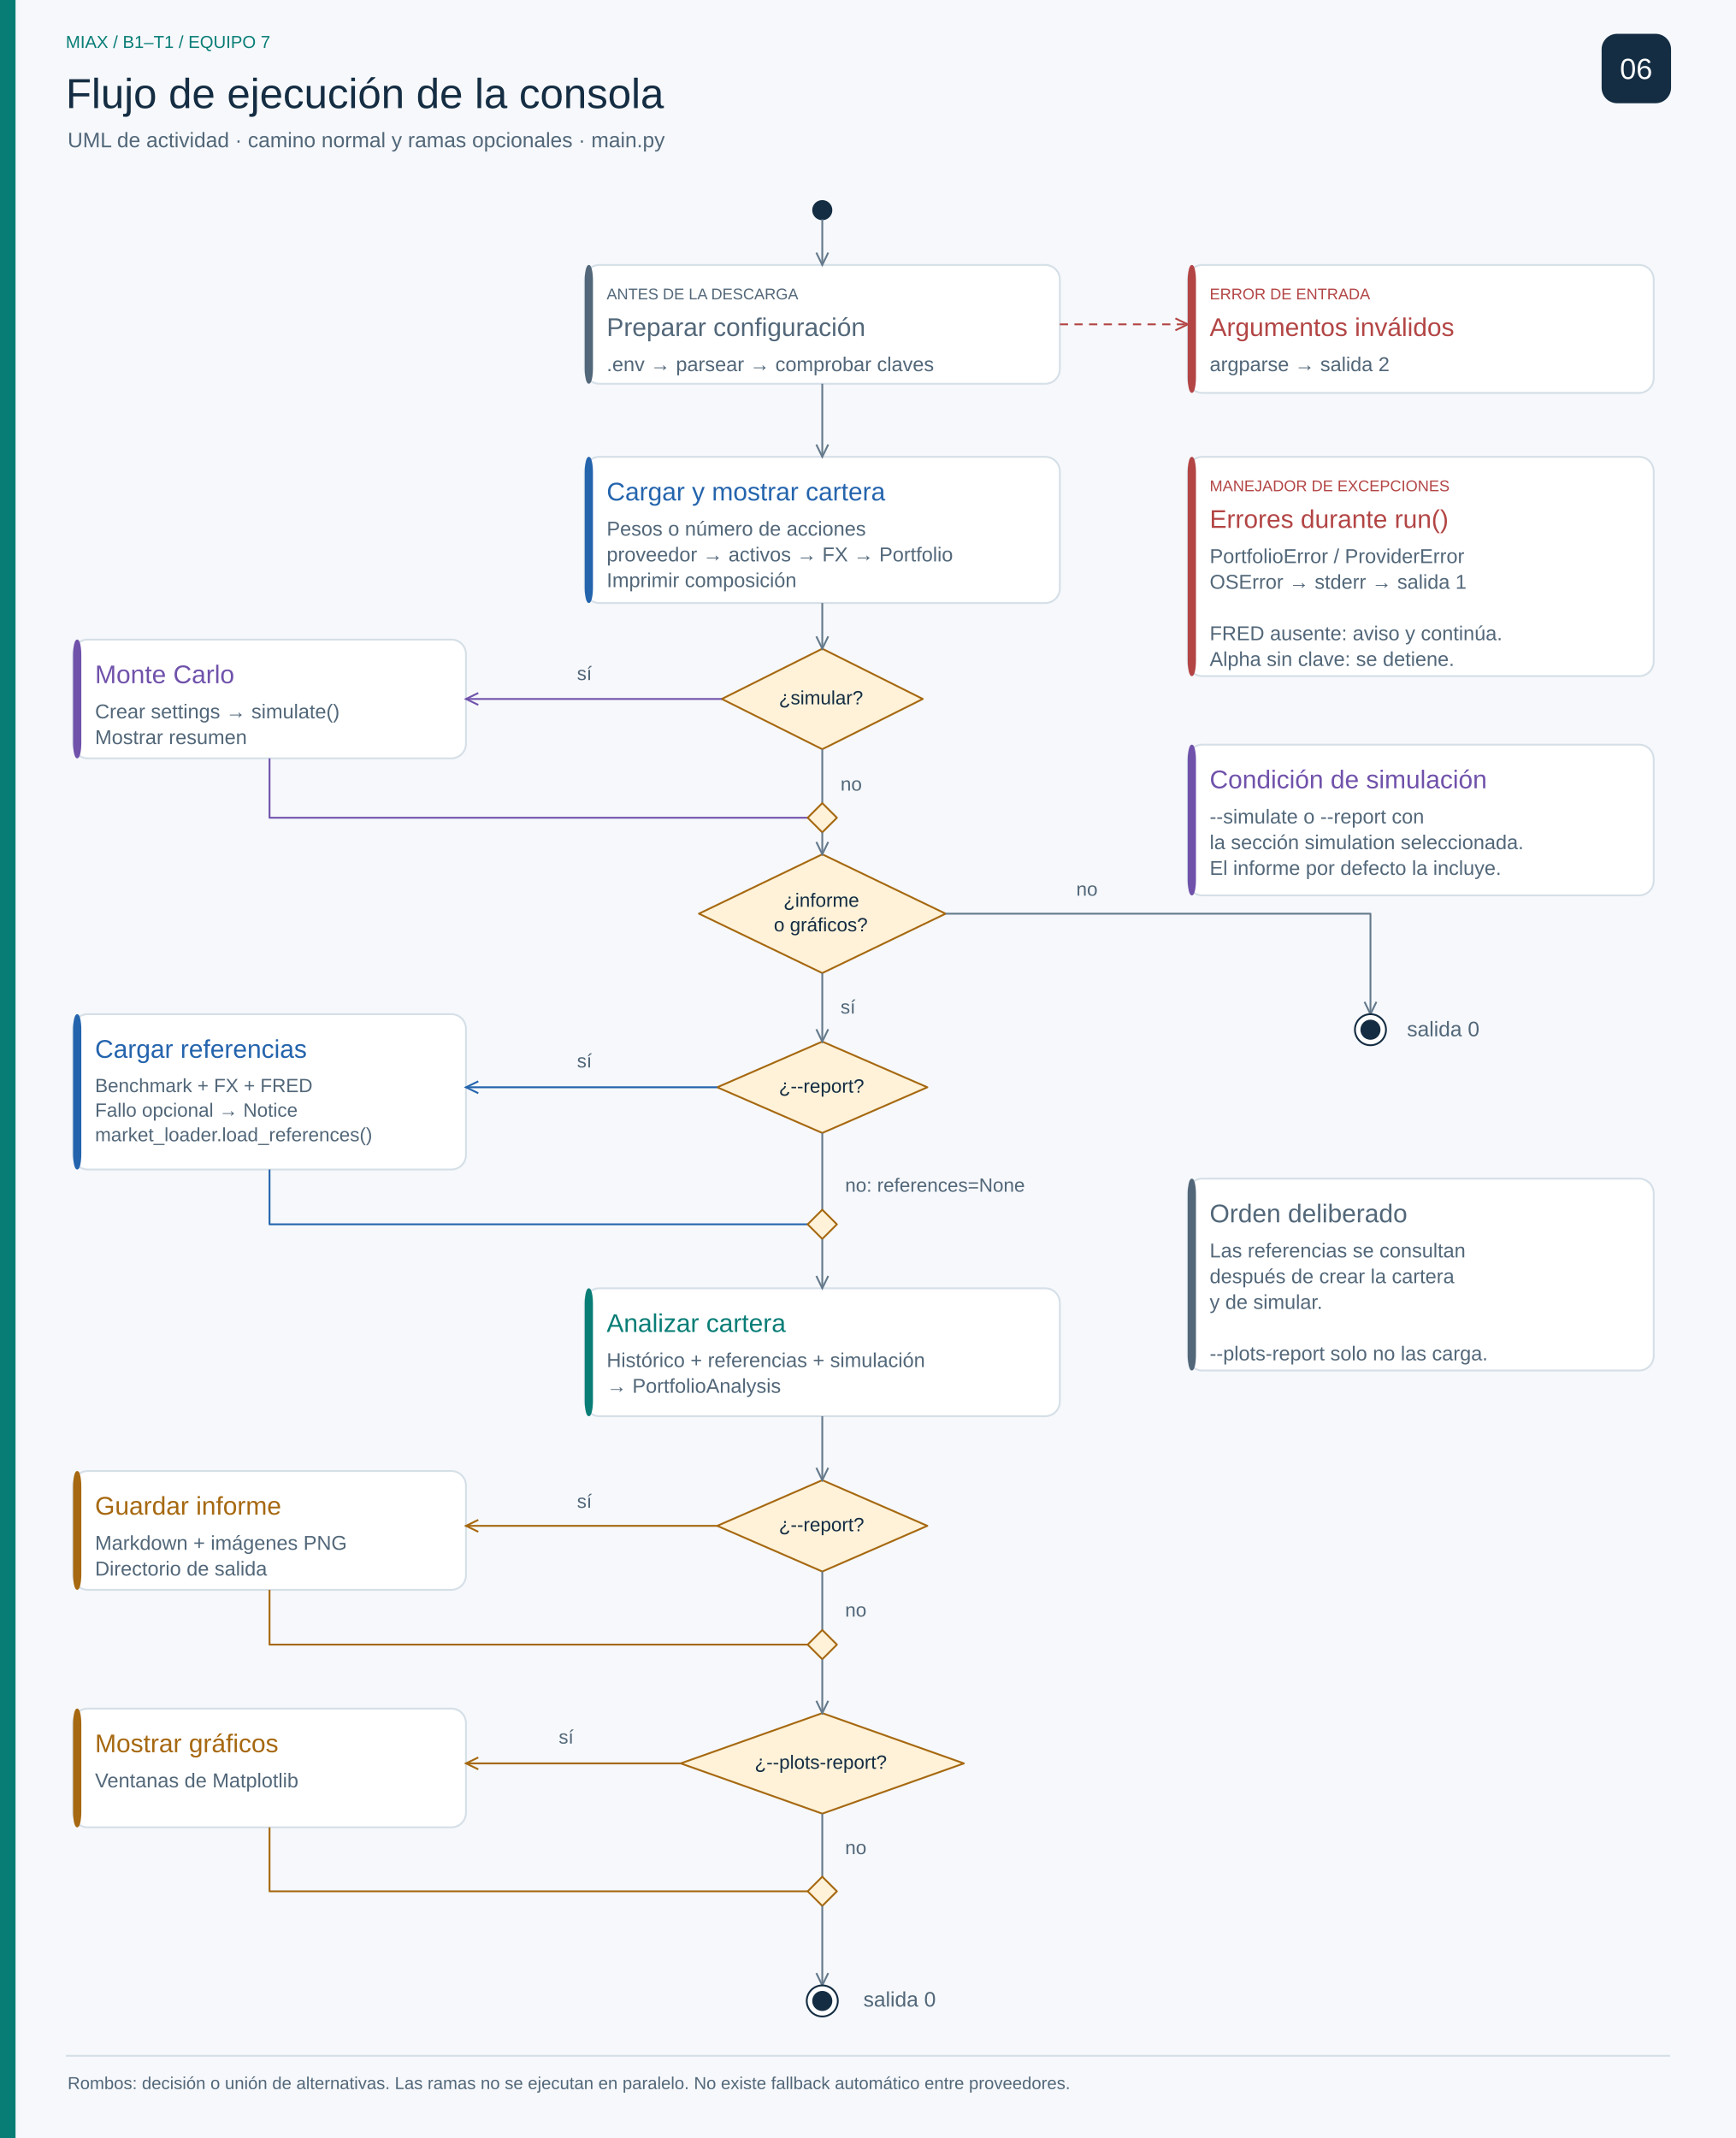
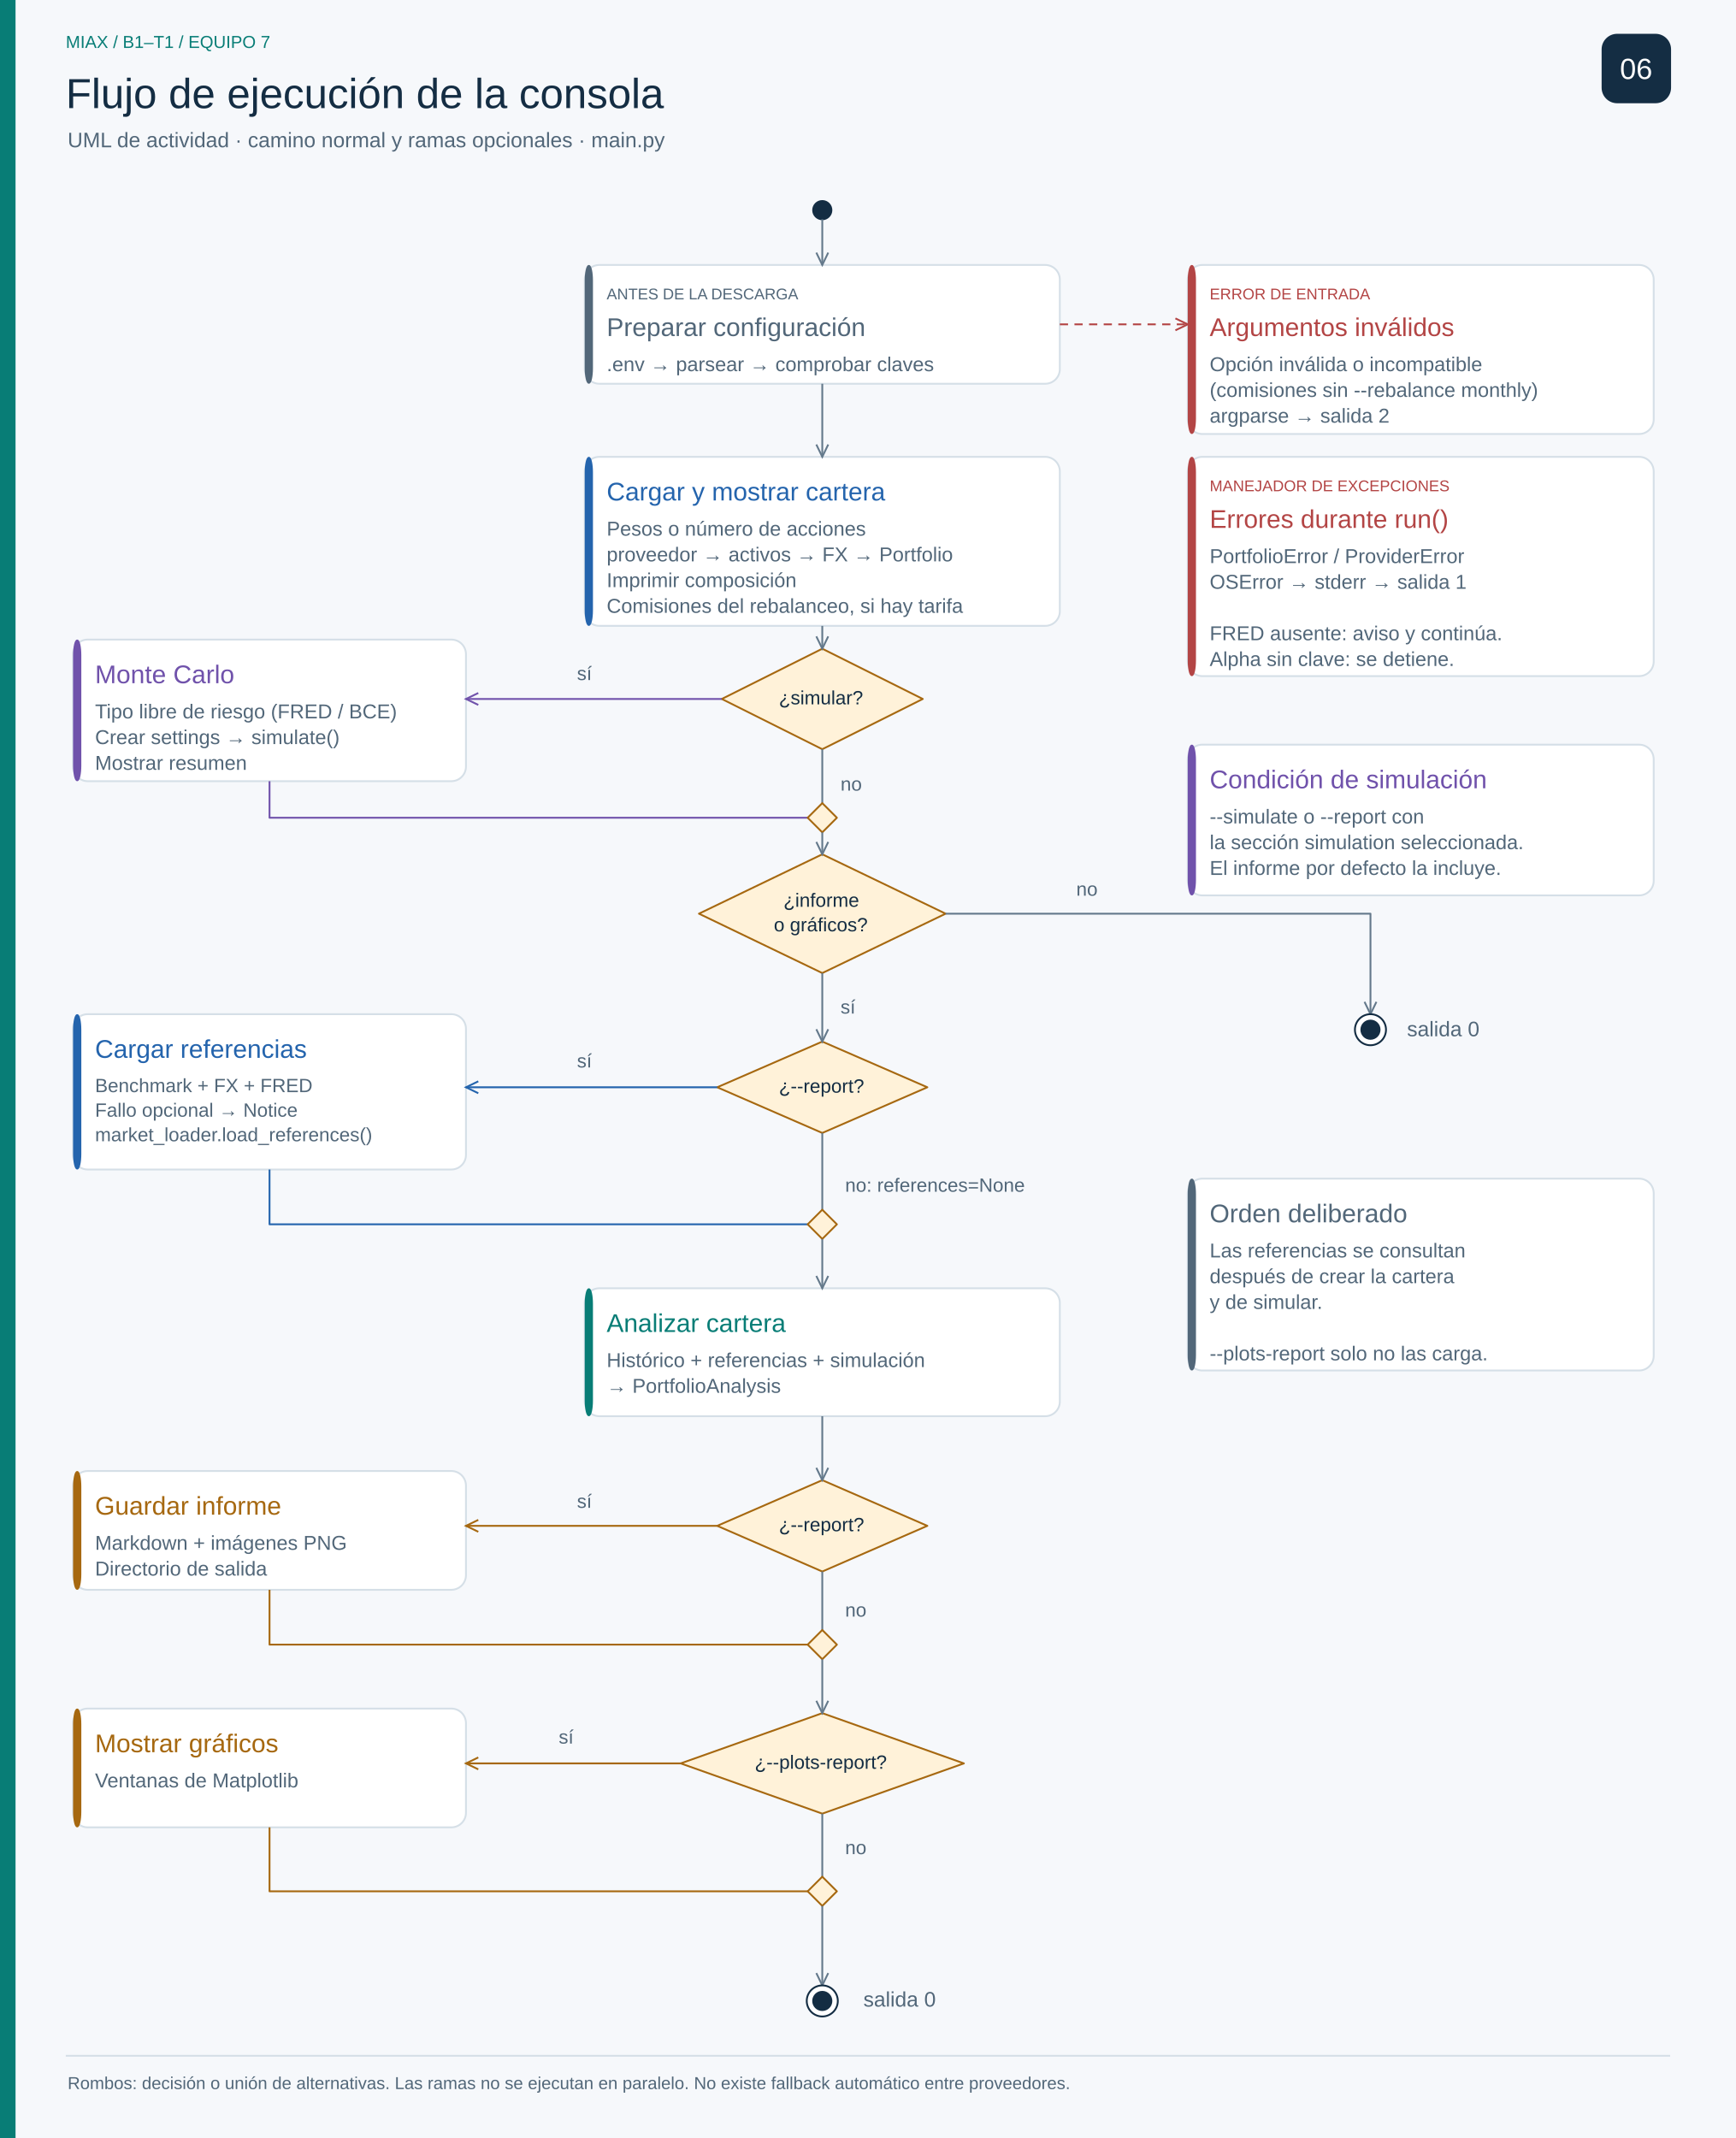
<svg xmlns="http://www.w3.org/2000/svg" width="1900" height="2340" viewBox="0 0 1900 2340" role="img">
  <rect x="0" y="0" width="1900" height="2340" rx="0" fill="#F6F8FB" stroke="#F6F8FB" stroke-width="2" stroke-linejoin="round" />
  <rect x="0" y="0" width="16" height="2340" rx="0" fill="#087D76" stroke="#087D76" stroke-width="2" stroke-linejoin="round" />
  <text x="72" y="52.48" font-family="Arial, Helvetica, sans-serif" font-size="19" fill="#087D76">MIAX  /  B1–T1  /  EQUIPO 7</text>
  <text x="72" y="118.32" font-family="Arial, Helvetica, sans-serif" font-size="46" fill="#142D43">Flujo de ejecución de la consola</text>
  <text x="74" y="161.16" font-family="Arial, Helvetica, sans-serif" font-size="23" fill="#526779">UML de actividad · camino normal y ramas opcionales · main.py</text>
  <rect x="1754" y="38" width="74" height="74" rx="16" fill="#142D43" stroke="#142D43" stroke-width="2" stroke-linejoin="round" />
  <text x="1773.0" y="86.44" font-family="Arial, Helvetica, sans-serif" font-size="32" fill="#FFFFFF">06</text>
  <ellipse cx="900.0" cy="230.0" rx="10.0" ry="10.0" fill="#142D43" stroke="#142D43" stroke-width="2" stroke-linejoin="round" />
  <rect x="640" y="290" width="520" height="130" rx="16" fill="#FFFFFF" stroke="#D5DFE7" stroke-width="2" stroke-linejoin="round" />
  <rect x="641" y="291" width="7" height="128" rx="16" fill="#526779" stroke="#526779" stroke-width="2" stroke-linejoin="round" />
  <text x="664" y="327.64" font-family="Arial, Helvetica, sans-serif" font-size="17" fill="#526779">ANTES DE LA DESCARGA</text>
  <text x="664" y="367.76" font-family="Arial, Helvetica, sans-serif" font-size="28" fill="#526779">Preparar configuración</text>
  <text x="664" y="406.24" font-family="Arial, Helvetica, sans-serif" font-size="22" fill="#526779">.env → parsear → comprobar claves</text>
  <polyline points="900,240 900,290" fill="none" stroke="#64798B" stroke-width="2" stroke-linejoin="round" />
  <polyline points="893.476,276.493 900,290 906.524,276.493" fill="none" stroke="#64798B" stroke-width="2" />
-   <rect x="640" y="500" width="520" height="160" rx="16" fill="#FFFFFF" stroke="#D5DFE7" stroke-width="2" stroke-linejoin="round" />
-   <rect x="641" y="501" width="7" height="158" rx="16" fill="#2464AD" stroke="#2464AD" stroke-width="2" stroke-linejoin="round" />
+   <rect x="640" y="500" width="520" height="185" rx="16" fill="#FFFFFF" stroke="#D5DFE7" stroke-width="2" stroke-linejoin="round" />
+   <rect x="641" y="501" width="7" height="183" rx="16" fill="#2464AD" stroke="#2464AD" stroke-width="2" stroke-linejoin="round" />
  <text x="664" y="547.76" font-family="Arial, Helvetica, sans-serif" font-size="28" fill="#2464AD">Cargar y mostrar cartera</text>
  <text x="664" y="586.24" font-family="Arial, Helvetica, sans-serif" font-size="22" fill="#526779">Pesos o número de acciones</text>
  <text x="664" y="614.4" font-family="Arial, Helvetica, sans-serif" font-size="22" fill="#526779">proveedor → activos → FX → Portfolio</text>
  <text x="664" y="642.56" font-family="Arial, Helvetica, sans-serif" font-size="22" fill="#526779">Imprimir composición</text>
+   <text x="664" y="670.72" font-family="Arial, Helvetica, sans-serif" font-size="22" fill="#526779">Comisiones del rebalanceo, si hay tarifa</text>
  <polyline points="900,420 900,500" fill="none" stroke="#64798B" stroke-width="2" stroke-linejoin="round" />
  <polyline points="893.476,486.493 900,500 906.524,486.493" fill="none" stroke="#64798B" stroke-width="2" />
-   <rect x="1300" y="290" width="510" height="140" rx="16" fill="#FFFFFF" stroke="#D5DFE7" stroke-width="2" stroke-linejoin="round" />
-   <rect x="1301" y="291" width="7" height="138" rx="16" fill="#B34545" stroke="#B34545" stroke-width="2" stroke-linejoin="round" />
+   <rect x="1300" y="290" width="510" height="185" rx="16" fill="#FFFFFF" stroke="#D5DFE7" stroke-width="2" stroke-linejoin="round" />
+   <rect x="1301" y="291" width="7" height="183" rx="16" fill="#B34545" stroke="#B34545" stroke-width="2" stroke-linejoin="round" />
  <text x="1324" y="327.64" font-family="Arial, Helvetica, sans-serif" font-size="17" fill="#B34545">ERROR DE ENTRADA</text>
  <text x="1324" y="367.76" font-family="Arial, Helvetica, sans-serif" font-size="28" fill="#B34545">Argumentos inválidos</text>
-   <text x="1324" y="406.24" font-family="Arial, Helvetica, sans-serif" font-size="22" fill="#526779">argparse → salida 2</text>
+   <text x="1324" y="406.24" font-family="Arial, Helvetica, sans-serif" font-size="22" fill="#526779">Opción inválida o incompatible</text>
+   <text x="1324" y="434.4" font-family="Arial, Helvetica, sans-serif" font-size="22" fill="#526779">(comisiones sin --rebalance monthly)</text>
+   <text x="1324" y="462.56" font-family="Arial, Helvetica, sans-serif" font-size="22" fill="#526779">argparse → salida 2</text>
  <polyline points="1160,355 1300,355" fill="none" stroke="#B34545" stroke-width="2" stroke-linejoin="round" stroke-dasharray="9 7" />
  <polyline points="1286.493,361.524 1300,355 1286.493,348.476" fill="none" stroke="#B34545" stroke-width="2" />
  <rect x="1300" y="500" width="510" height="240" rx="16" fill="#FFFFFF" stroke="#D5DFE7" stroke-width="2" stroke-linejoin="round" />
  <rect x="1301" y="501" width="7" height="238" rx="16" fill="#B34545" stroke="#B34545" stroke-width="2" stroke-linejoin="round" />
  <text x="1324" y="537.64" font-family="Arial, Helvetica, sans-serif" font-size="17" fill="#B34545">MANEJADOR DE EXCEPCIONES</text>
  <text x="1324" y="577.76" font-family="Arial, Helvetica, sans-serif" font-size="28" fill="#B34545">Errores durante run()</text>
  <text x="1324" y="616.24" font-family="Arial, Helvetica, sans-serif" font-size="22" fill="#526779">PortfolioError / ProviderError</text>
  <text x="1324" y="644.4" font-family="Arial, Helvetica, sans-serif" font-size="22" fill="#526779">OSError → stderr → salida 1</text>
  <text x="1324" y="672.56" font-family="Arial, Helvetica, sans-serif" font-size="22" fill="#526779" />
  <text x="1324" y="700.72" font-family="Arial, Helvetica, sans-serif" font-size="22" fill="#526779">FRED ausente: aviso y continúa.</text>
  <text x="1324" y="728.88" font-family="Arial, Helvetica, sans-serif" font-size="22" fill="#526779">Alpha sin clave: se detiene.</text>
  <polygon points="900.0,710.0 1010.0,765.0 900.0,820.0 790.0,765.0" fill="#FFF2D9" stroke="#A66810" stroke-width="2" stroke-linejoin="round" />
  <text x="852.5" y="770.88" font-family="Arial, Helvetica, sans-serif" font-size="21" fill="#142D43">¿simular?</text>
-   <polyline points="900,660 900,710" fill="none" stroke="#64798B" stroke-width="2" stroke-linejoin="round" />
+   <polyline points="900,685 900,710" fill="none" stroke="#64798B" stroke-width="2" stroke-linejoin="round" />
  <polyline points="893.476,696.493 900,710 906.524,696.493" fill="none" stroke="#64798B" stroke-width="2" />
-   <rect x="80" y="700" width="430" height="130" rx="16" fill="#FFFFFF" stroke="#D5DFE7" stroke-width="2" stroke-linejoin="round" />
-   <rect x="81" y="701" width="7" height="128" rx="16" fill="#7052AB" stroke="#7052AB" stroke-width="2" stroke-linejoin="round" />
+   <rect x="80" y="700" width="430" height="155" rx="16" fill="#FFFFFF" stroke="#D5DFE7" stroke-width="2" stroke-linejoin="round" />
+   <rect x="81" y="701" width="7" height="153" rx="16" fill="#7052AB" stroke="#7052AB" stroke-width="2" stroke-linejoin="round" />
  <text x="104" y="747.76" font-family="Arial, Helvetica, sans-serif" font-size="28" fill="#7052AB">Monte Carlo</text>
-   <text x="104" y="786.24" font-family="Arial, Helvetica, sans-serif" font-size="22" fill="#526779">Crear settings → simulate()</text>
-   <text x="104" y="814.4" font-family="Arial, Helvetica, sans-serif" font-size="22" fill="#526779">Mostrar resumen</text>
+   <text x="104" y="786.24" font-family="Arial, Helvetica, sans-serif" font-size="22" fill="#526779">Tipo libre de riesgo (FRED / BCE)</text>
+   <text x="104" y="814.4" font-family="Arial, Helvetica, sans-serif" font-size="22" fill="#526779">Crear settings → simulate()</text>
+   <text x="104" y="842.56" font-family="Arial, Helvetica, sans-serif" font-size="22" fill="#526779">Mostrar resumen</text>
  <polyline points="790,765 510,765" fill="none" stroke="#7052AB" stroke-width="2" stroke-linejoin="round" />
  <polyline points="523.507,758.476 510,765 523.507,771.524" fill="none" stroke="#7052AB" stroke-width="2" />
  <rect x="624.5" y="722" width="31.0" height="34.88" rx="16" fill="#F6F8FB" stroke="#F6F8FB" stroke-width="2" stroke-linejoin="round" />
  <text x="631.5" y="744.32" font-family="Arial, Helvetica, sans-serif" font-size="21" fill="#526779">sí</text>
  <polyline points="900,820 900,895" fill="none" stroke="#64798B" stroke-width="2" stroke-linejoin="round" />
  <rect x="914" y="843" width="38.0" height="34.88" rx="16" fill="#F6F8FB" stroke="#F6F8FB" stroke-width="2" stroke-linejoin="round" />
  <text x="920" y="865.32" font-family="Arial, Helvetica, sans-serif" font-size="21" fill="#526779">no</text>
-   <polyline points="295,830 295,895 900,895" fill="none" stroke="#7052AB" stroke-width="2" stroke-linejoin="round" />
+   <polyline points="295,855 295,895 900,895" fill="none" stroke="#7052AB" stroke-width="2" stroke-linejoin="round" />
  <polygon points="900.0,879.0 916.0,895.0 900.0,911.0 884.0,895.0" fill="#FFF2D9" stroke="#A66810" stroke-width="2" stroke-linejoin="round" />
  <rect x="1300" y="815" width="510" height="165" rx="16" fill="#FFFFFF" stroke="#D5DFE7" stroke-width="2" stroke-linejoin="round" />
  <rect x="1301" y="816" width="7" height="163" rx="16" fill="#7052AB" stroke="#7052AB" stroke-width="2" stroke-linejoin="round" />
  <text x="1324" y="862.76" font-family="Arial, Helvetica, sans-serif" font-size="28" fill="#7052AB">Condición de simulación</text>
  <text x="1324" y="901.24" font-family="Arial, Helvetica, sans-serif" font-size="22" fill="#526779">--simulate  o  --report con</text>
  <text x="1324" y="929.4" font-family="Arial, Helvetica, sans-serif" font-size="22" fill="#526779">la sección simulation seleccionada.</text>
  <text x="1324" y="957.56" font-family="Arial, Helvetica, sans-serif" font-size="22" fill="#526779">El informe por defecto la incluye.</text>
  <polygon points="900.0,935.0 1035.0,1000.0 900.0,1065.0 765.0,1000.0" fill="#FFF2D9" stroke="#A66810" stroke-width="2" stroke-linejoin="round" />
  <text x="857.5" y="992.44" font-family="Arial, Helvetica, sans-serif" font-size="21" fill="#142D43">¿informe</text>
  <text x="847.0" y="1019.32" font-family="Arial, Helvetica, sans-serif" font-size="21" fill="#142D43">o gráficos?</text>
  <polyline points="900,911 900,935" fill="none" stroke="#64798B" stroke-width="2" stroke-linejoin="round" />
  <polyline points="893.476,921.493 900,935 906.524,921.493" fill="none" stroke="#64798B" stroke-width="2" />
  <polyline points="1035,1000 1500,1000 1500,1110" fill="none" stroke="#64798B" stroke-width="2" stroke-linejoin="round" />
  <polyline points="1493.476,1096.493 1500,1110 1506.524,1096.493" fill="none" stroke="#64798B" stroke-width="2" />
  <rect x="1171.0" y="958" width="38.0" height="34.88" rx="16" fill="#F6F8FB" stroke="#F6F8FB" stroke-width="2" stroke-linejoin="round" />
  <text x="1178.0" y="980.32" font-family="Arial, Helvetica, sans-serif" font-size="21" fill="#526779">no</text>
  <ellipse cx="1500.0" cy="1127.0" rx="17.0" ry="17.0" fill="#FFFFFF" stroke="#142D43" stroke-width="2" stroke-linejoin="round" />
  <ellipse cx="1500.0" cy="1127.0" rx="10.0" ry="10.0" fill="#142D43" stroke="#142D43" stroke-width="2" stroke-linejoin="round" />
  <text x="1540" y="1134.16" font-family="Arial, Helvetica, sans-serif" font-size="23" fill="#526779">salida 0</text>
  <polygon points="900.0,1140.0 1015.0,1190.0 900.0,1240.0 785.0,1190.0" fill="#FFF2D9" stroke="#A66810" stroke-width="2" stroke-linejoin="round" />
  <text x="852.5" y="1195.88" font-family="Arial, Helvetica, sans-serif" font-size="21" fill="#142D43">¿--report?</text>
  <polyline points="900,1065 900,1140" fill="none" stroke="#64798B" stroke-width="2" stroke-linejoin="round" />
  <polyline points="893.476,1126.493 900,1140 906.524,1126.493" fill="none" stroke="#64798B" stroke-width="2" />
  <rect x="914" y="1087" width="31.0" height="34.88" rx="16" fill="#F6F8FB" stroke="#F6F8FB" stroke-width="2" stroke-linejoin="round" />
  <text x="920" y="1109.32" font-family="Arial, Helvetica, sans-serif" font-size="21" fill="#526779">sí</text>
  <rect x="80" y="1110" width="430" height="170" rx="16" fill="#FFFFFF" stroke="#D5DFE7" stroke-width="2" stroke-linejoin="round" />
  <rect x="81" y="1111" width="7" height="168" rx="16" fill="#2464AD" stroke="#2464AD" stroke-width="2" stroke-linejoin="round" />
  <text x="104" y="1157.76" font-family="Arial, Helvetica, sans-serif" font-size="28" fill="#2464AD">Cargar referencias</text>
  <text x="104" y="1195.32" font-family="Arial, Helvetica, sans-serif" font-size="21" fill="#526779">Benchmark + FX + FRED</text>
  <text x="104" y="1222.2" font-family="Arial, Helvetica, sans-serif" font-size="21" fill="#526779">Fallo opcional → Notice</text>
  <text x="104" y="1249.08" font-family="Arial, Helvetica, sans-serif" font-size="21" fill="#526779">market_loader.load_references()</text>
  <polyline points="785,1190 510,1190" fill="none" stroke="#2464AD" stroke-width="2" stroke-linejoin="round" />
  <polyline points="523.507,1183.476 510,1190 523.507,1196.524" fill="none" stroke="#2464AD" stroke-width="2" />
  <rect x="624.5" y="1146" width="31.0" height="34.88" rx="16" fill="#F6F8FB" stroke="#F6F8FB" stroke-width="2" stroke-linejoin="round" />
  <text x="631.5" y="1168.32" font-family="Arial, Helvetica, sans-serif" font-size="21" fill="#526779">sí</text>
  <polyline points="900,1240 900,1340" fill="none" stroke="#64798B" stroke-width="2" stroke-linejoin="round" />
  <rect x="919" y="1282" width="215.0" height="34.88" rx="16" fill="#F6F8FB" stroke="#F6F8FB" stroke-width="2" stroke-linejoin="round" />
  <text x="925" y="1304.32" font-family="Arial, Helvetica, sans-serif" font-size="21" fill="#526779">no: references=None</text>
  <polyline points="295,1280 295,1340 900,1340" fill="none" stroke="#2464AD" stroke-width="2" stroke-linejoin="round" />
  <polygon points="900.0,1324.0 916.0,1340.0 900.0,1356.0 884.0,1340.0" fill="#FFF2D9" stroke="#A66810" stroke-width="2" stroke-linejoin="round" />
  <rect x="640" y="1410" width="520" height="140" rx="16" fill="#FFFFFF" stroke="#D5DFE7" stroke-width="2" stroke-linejoin="round" />
  <rect x="641" y="1411" width="7" height="138" rx="16" fill="#087D76" stroke="#087D76" stroke-width="2" stroke-linejoin="round" />
  <text x="664" y="1457.76" font-family="Arial, Helvetica, sans-serif" font-size="28" fill="#087D76">Analizar cartera</text>
  <text x="664" y="1496.24" font-family="Arial, Helvetica, sans-serif" font-size="22" fill="#526779">Histórico + referencias + simulación</text>
  <text x="664" y="1524.4" font-family="Arial, Helvetica, sans-serif" font-size="22" fill="#526779">→ PortfolioAnalysis</text>
  <polyline points="900,1356 900,1410" fill="none" stroke="#64798B" stroke-width="2" stroke-linejoin="round" />
  <polyline points="893.476,1396.493 900,1410 906.524,1396.493" fill="none" stroke="#64798B" stroke-width="2" />
  <rect x="1300" y="1290" width="510" height="210" rx="16" fill="#FFFFFF" stroke="#D5DFE7" stroke-width="2" stroke-linejoin="round" />
  <rect x="1301" y="1291" width="7" height="208" rx="16" fill="#526779" stroke="#526779" stroke-width="2" stroke-linejoin="round" />
  <text x="1324" y="1337.76" font-family="Arial, Helvetica, sans-serif" font-size="28" fill="#526779">Orden deliberado</text>
  <text x="1324" y="1376.24" font-family="Arial, Helvetica, sans-serif" font-size="22" fill="#526779">Las referencias se consultan</text>
  <text x="1324" y="1404.4" font-family="Arial, Helvetica, sans-serif" font-size="22" fill="#526779">después de crear la cartera</text>
  <text x="1324" y="1432.56" font-family="Arial, Helvetica, sans-serif" font-size="22" fill="#526779">y de simular.</text>
  <text x="1324" y="1460.72" font-family="Arial, Helvetica, sans-serif" font-size="22" fill="#526779" />
  <text x="1324" y="1488.88" font-family="Arial, Helvetica, sans-serif" font-size="22" fill="#526779">--plots-report solo no las carga.</text>
  <polygon points="900.0,1620.0 1015.0,1670.0 900.0,1720.0 785.0,1670.0" fill="#FFF2D9" stroke="#A66810" stroke-width="2" stroke-linejoin="round" />
  <text x="852.5" y="1675.88" font-family="Arial, Helvetica, sans-serif" font-size="21" fill="#142D43">¿--report?</text>
  <polyline points="900,1550 900,1620" fill="none" stroke="#64798B" stroke-width="2" stroke-linejoin="round" />
  <polyline points="893.476,1606.493 900,1620 906.524,1606.493" fill="none" stroke="#64798B" stroke-width="2" />
  <rect x="80" y="1610" width="430" height="130" rx="16" fill="#FFFFFF" stroke="#D5DFE7" stroke-width="2" stroke-linejoin="round" />
  <rect x="81" y="1611" width="7" height="128" rx="16" fill="#A66810" stroke="#A66810" stroke-width="2" stroke-linejoin="round" />
  <text x="104" y="1657.76" font-family="Arial, Helvetica, sans-serif" font-size="28" fill="#A66810">Guardar informe</text>
  <text x="104" y="1696.24" font-family="Arial, Helvetica, sans-serif" font-size="22" fill="#526779">Markdown + imágenes PNG</text>
  <text x="104" y="1724.4" font-family="Arial, Helvetica, sans-serif" font-size="22" fill="#526779">Directorio de salida</text>
  <polyline points="785,1670 510,1670" fill="none" stroke="#A66810" stroke-width="2" stroke-linejoin="round" />
  <polyline points="523.507,1663.476 510,1670 523.507,1676.524" fill="none" stroke="#A66810" stroke-width="2" />
  <rect x="624.5" y="1628" width="31.0" height="34.88" rx="16" fill="#F6F8FB" stroke="#F6F8FB" stroke-width="2" stroke-linejoin="round" />
  <text x="631.5" y="1650.32" font-family="Arial, Helvetica, sans-serif" font-size="21" fill="#526779">sí</text>
  <polyline points="900,1720 900,1800" fill="none" stroke="#64798B" stroke-width="2" stroke-linejoin="round" />
  <rect x="919" y="1747" width="38.0" height="34.88" rx="16" fill="#F6F8FB" stroke="#F6F8FB" stroke-width="2" stroke-linejoin="round" />
  <text x="925" y="1769.32" font-family="Arial, Helvetica, sans-serif" font-size="21" fill="#526779">no</text>
  <polyline points="295,1740 295,1800 900,1800" fill="none" stroke="#A66810" stroke-width="2" stroke-linejoin="round" />
  <polygon points="900.0,1784.0 916.0,1800.0 900.0,1816.0 884.0,1800.0" fill="#FFF2D9" stroke="#A66810" stroke-width="2" stroke-linejoin="round" />
  <polygon points="900.0,1875.0 1055.0,1930.0 900.0,1985.0 745.0,1930.0" fill="#FFF2D9" stroke="#A66810" stroke-width="2" stroke-linejoin="round" />
  <text x="826.0" y="1935.88" font-family="Arial, Helvetica, sans-serif" font-size="21" fill="#142D43">¿--plots-report?</text>
  <polyline points="900,1816 900,1875" fill="none" stroke="#64798B" stroke-width="2" stroke-linejoin="round" />
  <polyline points="893.476,1861.493 900,1875 906.524,1861.493" fill="none" stroke="#64798B" stroke-width="2" />
  <rect x="80" y="1870" width="430" height="130" rx="16" fill="#FFFFFF" stroke="#D5DFE7" stroke-width="2" stroke-linejoin="round" />
  <rect x="81" y="1871" width="7" height="128" rx="16" fill="#A66810" stroke="#A66810" stroke-width="2" stroke-linejoin="round" />
  <text x="104" y="1917.76" font-family="Arial, Helvetica, sans-serif" font-size="28" fill="#A66810">Mostrar gráficos</text>
  <text x="104" y="1956.24" font-family="Arial, Helvetica, sans-serif" font-size="22" fill="#526779">Ventanas de Matplotlib</text>
  <polyline points="745,1930 510,1930" fill="none" stroke="#A66810" stroke-width="2" stroke-linejoin="round" />
  <polyline points="523.507,1923.476 510,1930 523.507,1936.524" fill="none" stroke="#A66810" stroke-width="2" />
  <rect x="604.5" y="1886" width="31.0" height="34.88" rx="16" fill="#F6F8FB" stroke="#F6F8FB" stroke-width="2" stroke-linejoin="round" />
  <text x="611.5" y="1908.32" font-family="Arial, Helvetica, sans-serif" font-size="21" fill="#526779">sí</text>
  <polyline points="900,1985 900,2070" fill="none" stroke="#64798B" stroke-width="2" stroke-linejoin="round" />
  <rect x="919" y="2007" width="38.0" height="34.88" rx="16" fill="#F6F8FB" stroke="#F6F8FB" stroke-width="2" stroke-linejoin="round" />
  <text x="925" y="2029.32" font-family="Arial, Helvetica, sans-serif" font-size="21" fill="#526779">no</text>
  <polyline points="295,2000 295,2070 900,2070" fill="none" stroke="#A66810" stroke-width="2" stroke-linejoin="round" />
  <polygon points="900.0,2054.0 916.0,2070.0 900.0,2086.0 884.0,2070.0" fill="#FFF2D9" stroke="#A66810" stroke-width="2" stroke-linejoin="round" />
  <polyline points="900,2086 900,2173" fill="none" stroke="#64798B" stroke-width="2" stroke-linejoin="round" />
  <polyline points="893.476,2159.493 900,2173 906.524,2159.493" fill="none" stroke="#64798B" stroke-width="2" />
  <ellipse cx="900.0" cy="2190.0" rx="17.0" ry="17.0" fill="#FFFFFF" stroke="#142D43" stroke-width="2" stroke-linejoin="round" />
  <ellipse cx="900.0" cy="2190.0" rx="10.0" ry="10.0" fill="#142D43" stroke="#142D43" stroke-width="2" stroke-linejoin="round" />
  <text x="945" y="2196.16" font-family="Arial, Helvetica, sans-serif" font-size="23" fill="#526779">salida 0</text>
  <polyline points="72,2250 1828,2250" fill="none" stroke="#D5DFE7" stroke-width="2" stroke-linejoin="round" />
  <text x="74" y="2286.48" font-family="Arial, Helvetica, sans-serif" font-size="19" fill="#526779">Rombos: decisión o unión de alternativas. Las ramas no se ejecutan en paralelo. No existe fallback automático entre proveedores.</text>
</svg>
